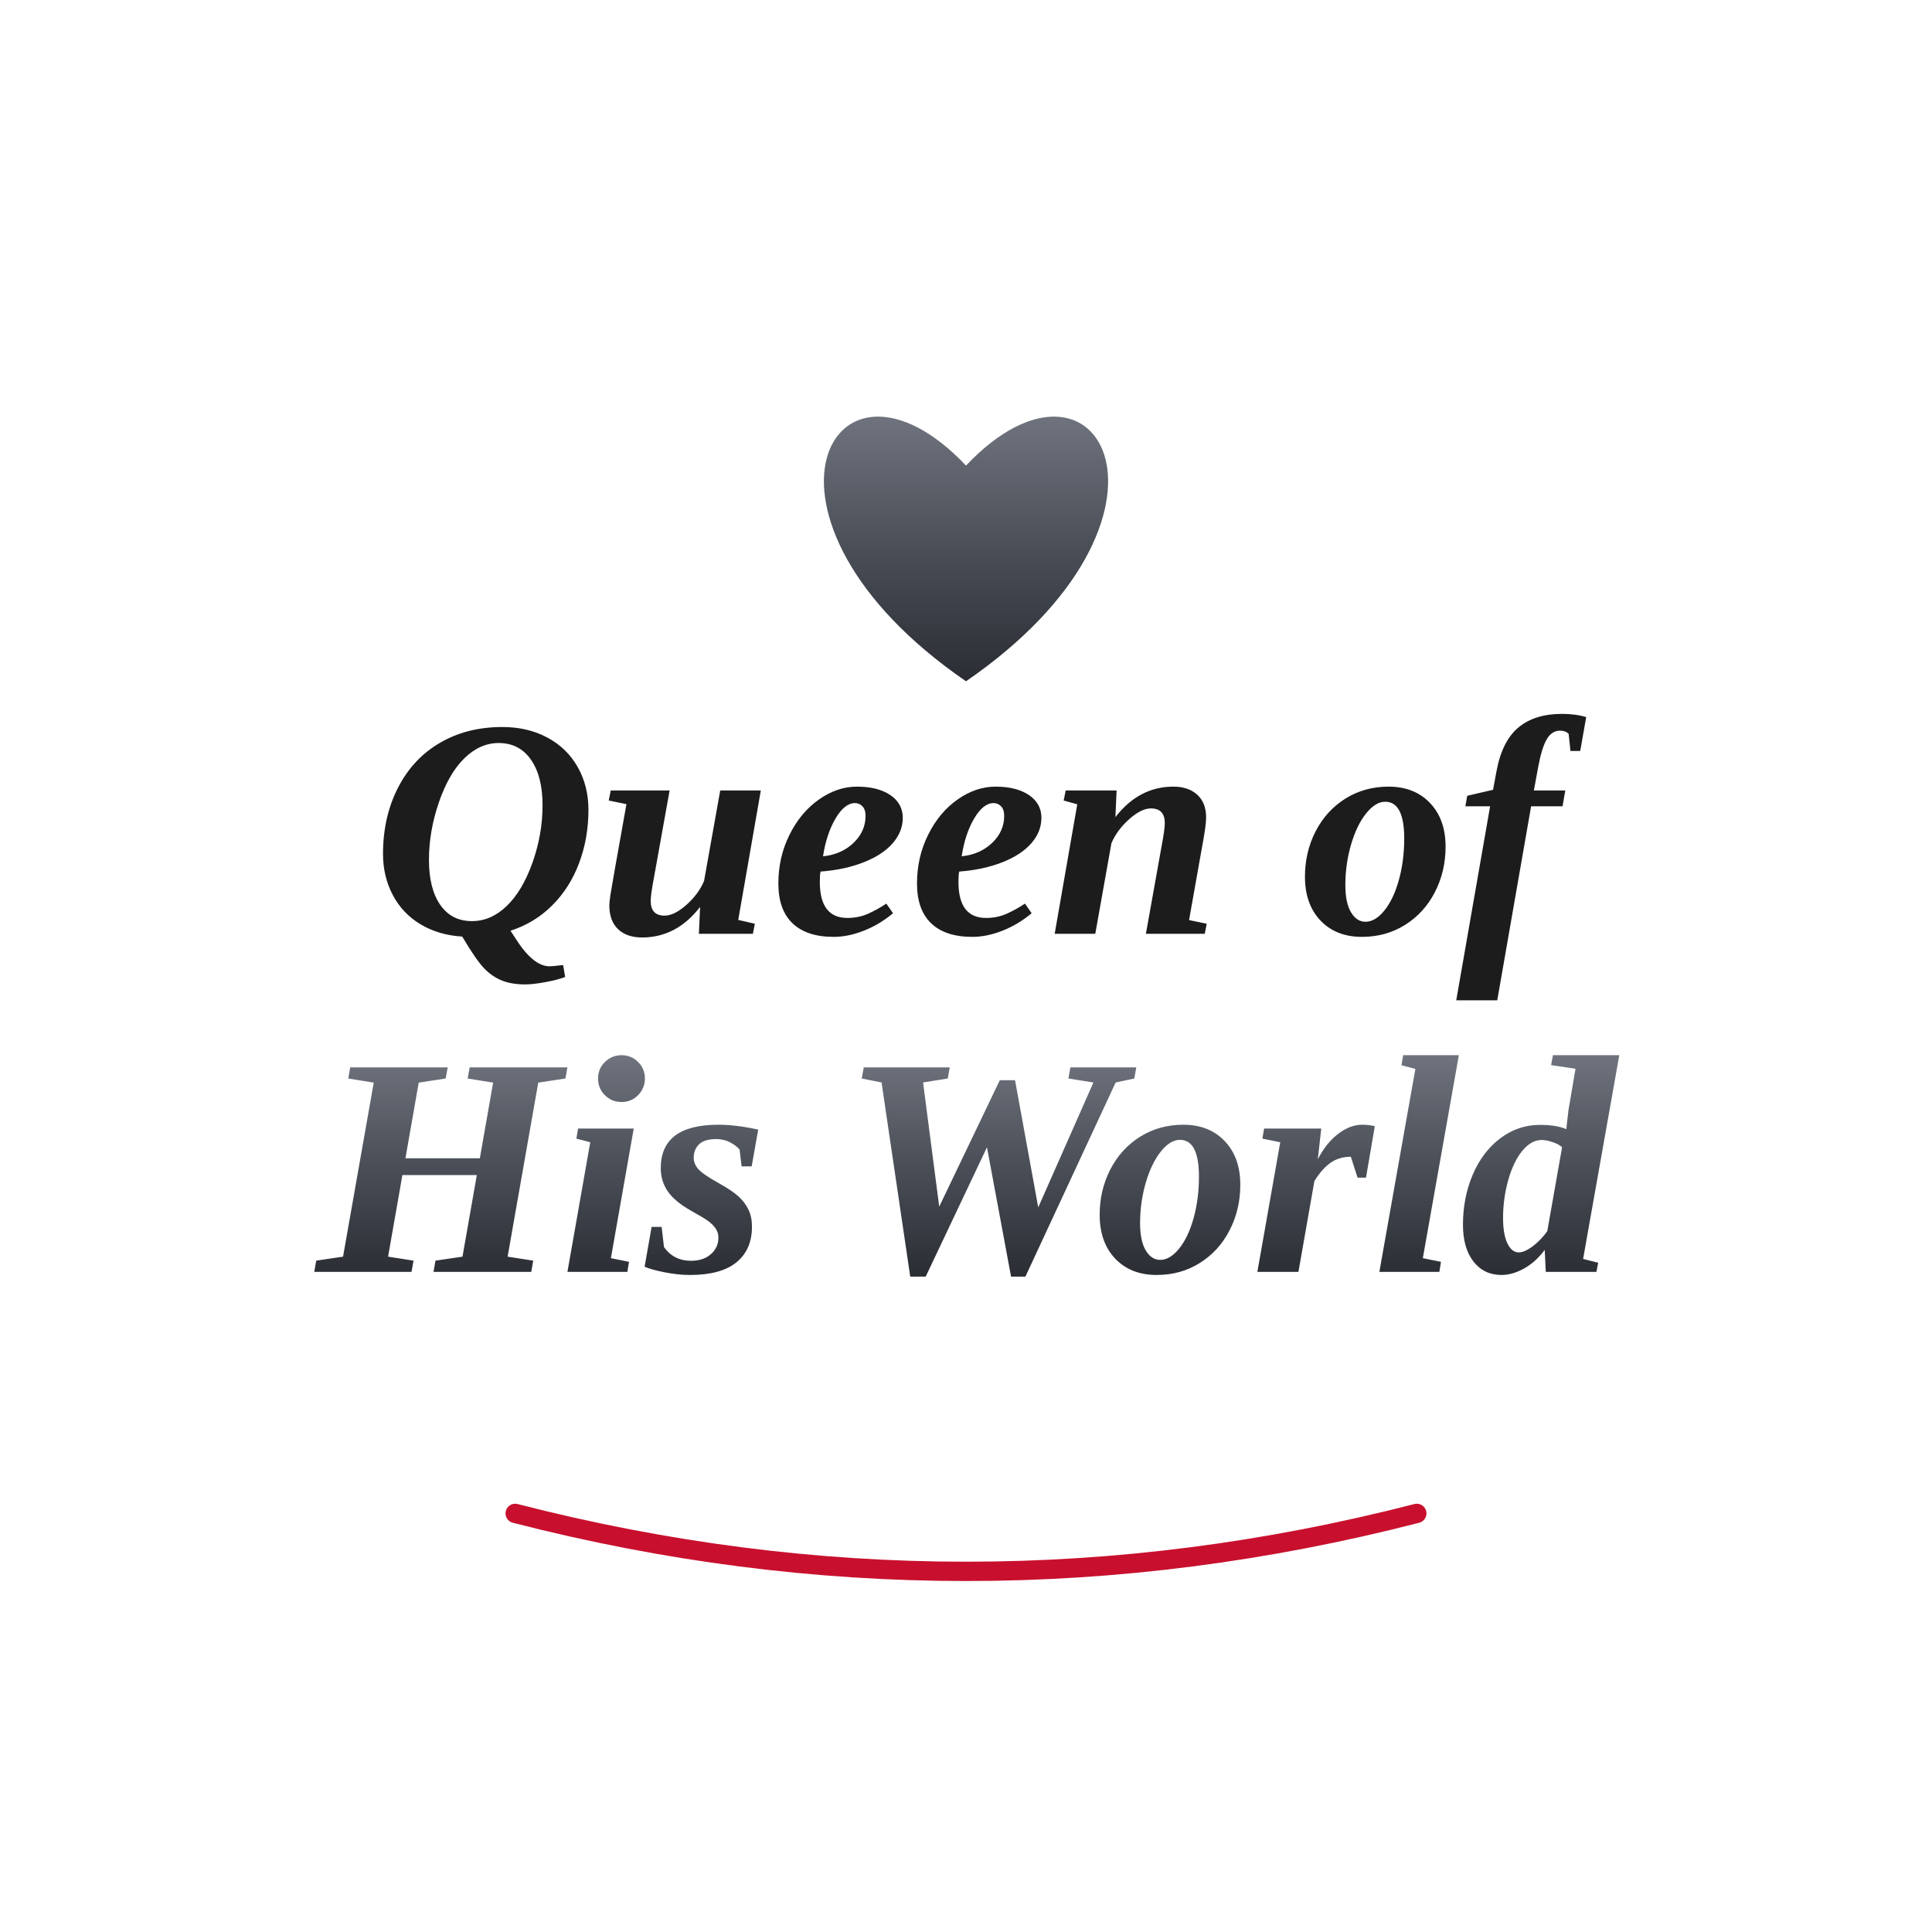
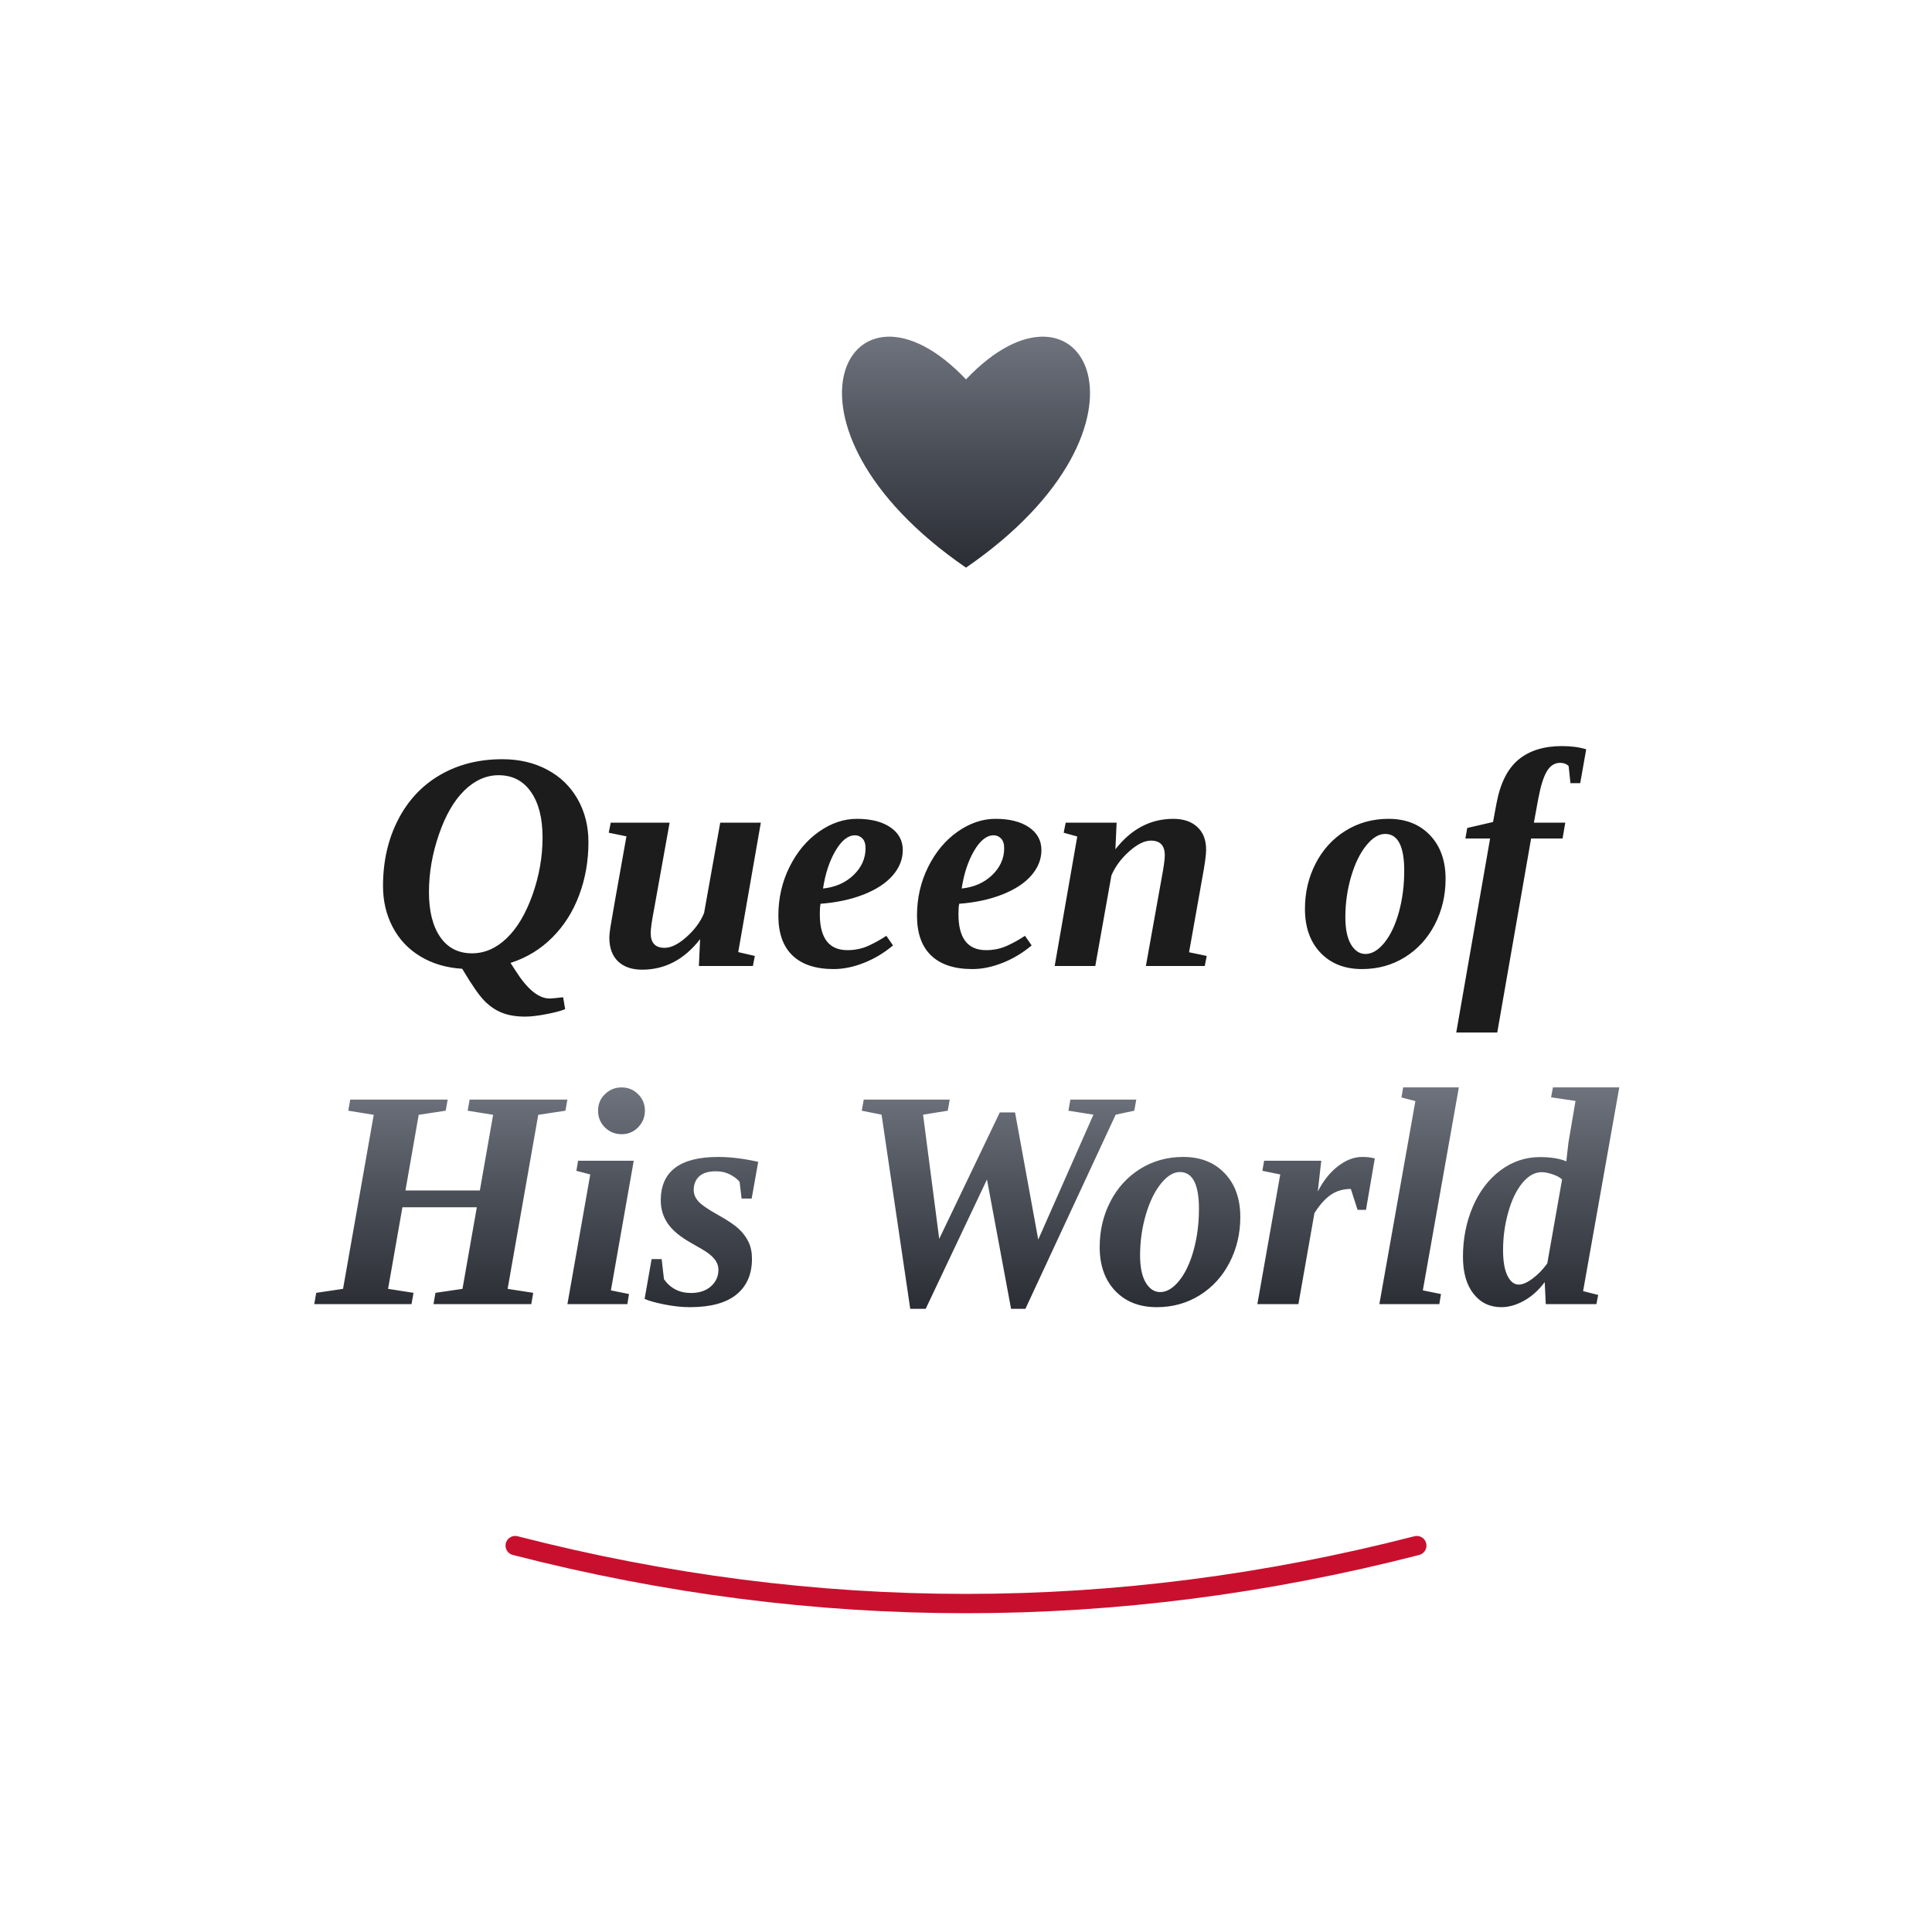
<svg xmlns="http://www.w3.org/2000/svg" width="600" height="600" viewBox="0 0 600 600">
  <defs>
    <linearGradient id="gold" x1="0" y1="0" x2="0" y2="1">
      <stop offset="0" stop-color="#FFE9A3" />
      <stop offset="0.45" stop-color="#E2B44C" />
      <stop offset="1" stop-color="#A9781F" />
    </linearGradient>
    <linearGradient id="silver" x1="0" y1="0" x2="0" y2="1">
      <stop offset="0" stop-color="#FFFFFF" />
      <stop offset="0.5" stop-color="#C9CCD3" />
      <stop offset="1" stop-color="#8B8F99" />
    </linearGradient>
    <linearGradient id="goldDark" x1="0" y1="0" x2="0" y2="1">
      <stop offset="0" stop-color="#C08A1E" />
      <stop offset="0.5" stop-color="#8F6410" />
      <stop offset="1" stop-color="#5E3F06" />
    </linearGradient>
    <linearGradient id="silverDark" x1="0" y1="0" x2="0" y2="1">
      <stop offset="0" stop-color="#6E737D" />
      <stop offset="0.5" stop-color="#4A4E57" />
      <stop offset="1" stop-color="#2A2D33" />
    </linearGradient>
  </defs>
-   <path d="M300 211.58 C 226.08 160.76, 258.42 100.7, 300 144.59     C 341.58 100.7, 373.92 160.76, 300 211.58 Z" fill="url(#silverDark)" />
-   <text x="300" y="290" text-anchor="middle" font-family="Georgia, 'Times New Roman', serif" font-style="italic" font-weight="bold" font-size="97" fill="#1C1C1C">Queen of</text>
-   <text x="300" y="395" text-anchor="middle" font-family="Georgia, 'Times New Roman', serif" font-style="italic" font-weight="bold" font-size="97" fill="url(#silverDark)">His World</text>
-   <path d="M160 470 Q300 506 440 470" fill="none" stroke="#C8102E" stroke-width="6" stroke-linecap="round" />
+   <path d="M300 176.288 C 235.488 131.936, 263.712 79.52, 300 117.824     C 336.288 79.52, 364.512 131.936, 300 176.288 Z" fill="url(#silverDark)" />
+   <text x="300" y="300" text-anchor="middle" font-family="Georgia, 'Times New Roman', serif" font-style="italic" font-weight="bold" font-size="97" fill="#1C1C1C">Queen of</text>
+   <text x="300" y="405" text-anchor="middle" font-family="Georgia, 'Times New Roman', serif" font-style="italic" font-weight="bold" font-size="97" fill="url(#silverDark)">His World</text>
+   <path d="M160 480 Q300 516 440 480" fill="none" stroke="#C8102E" stroke-width="6" stroke-linecap="round" />
</svg>
